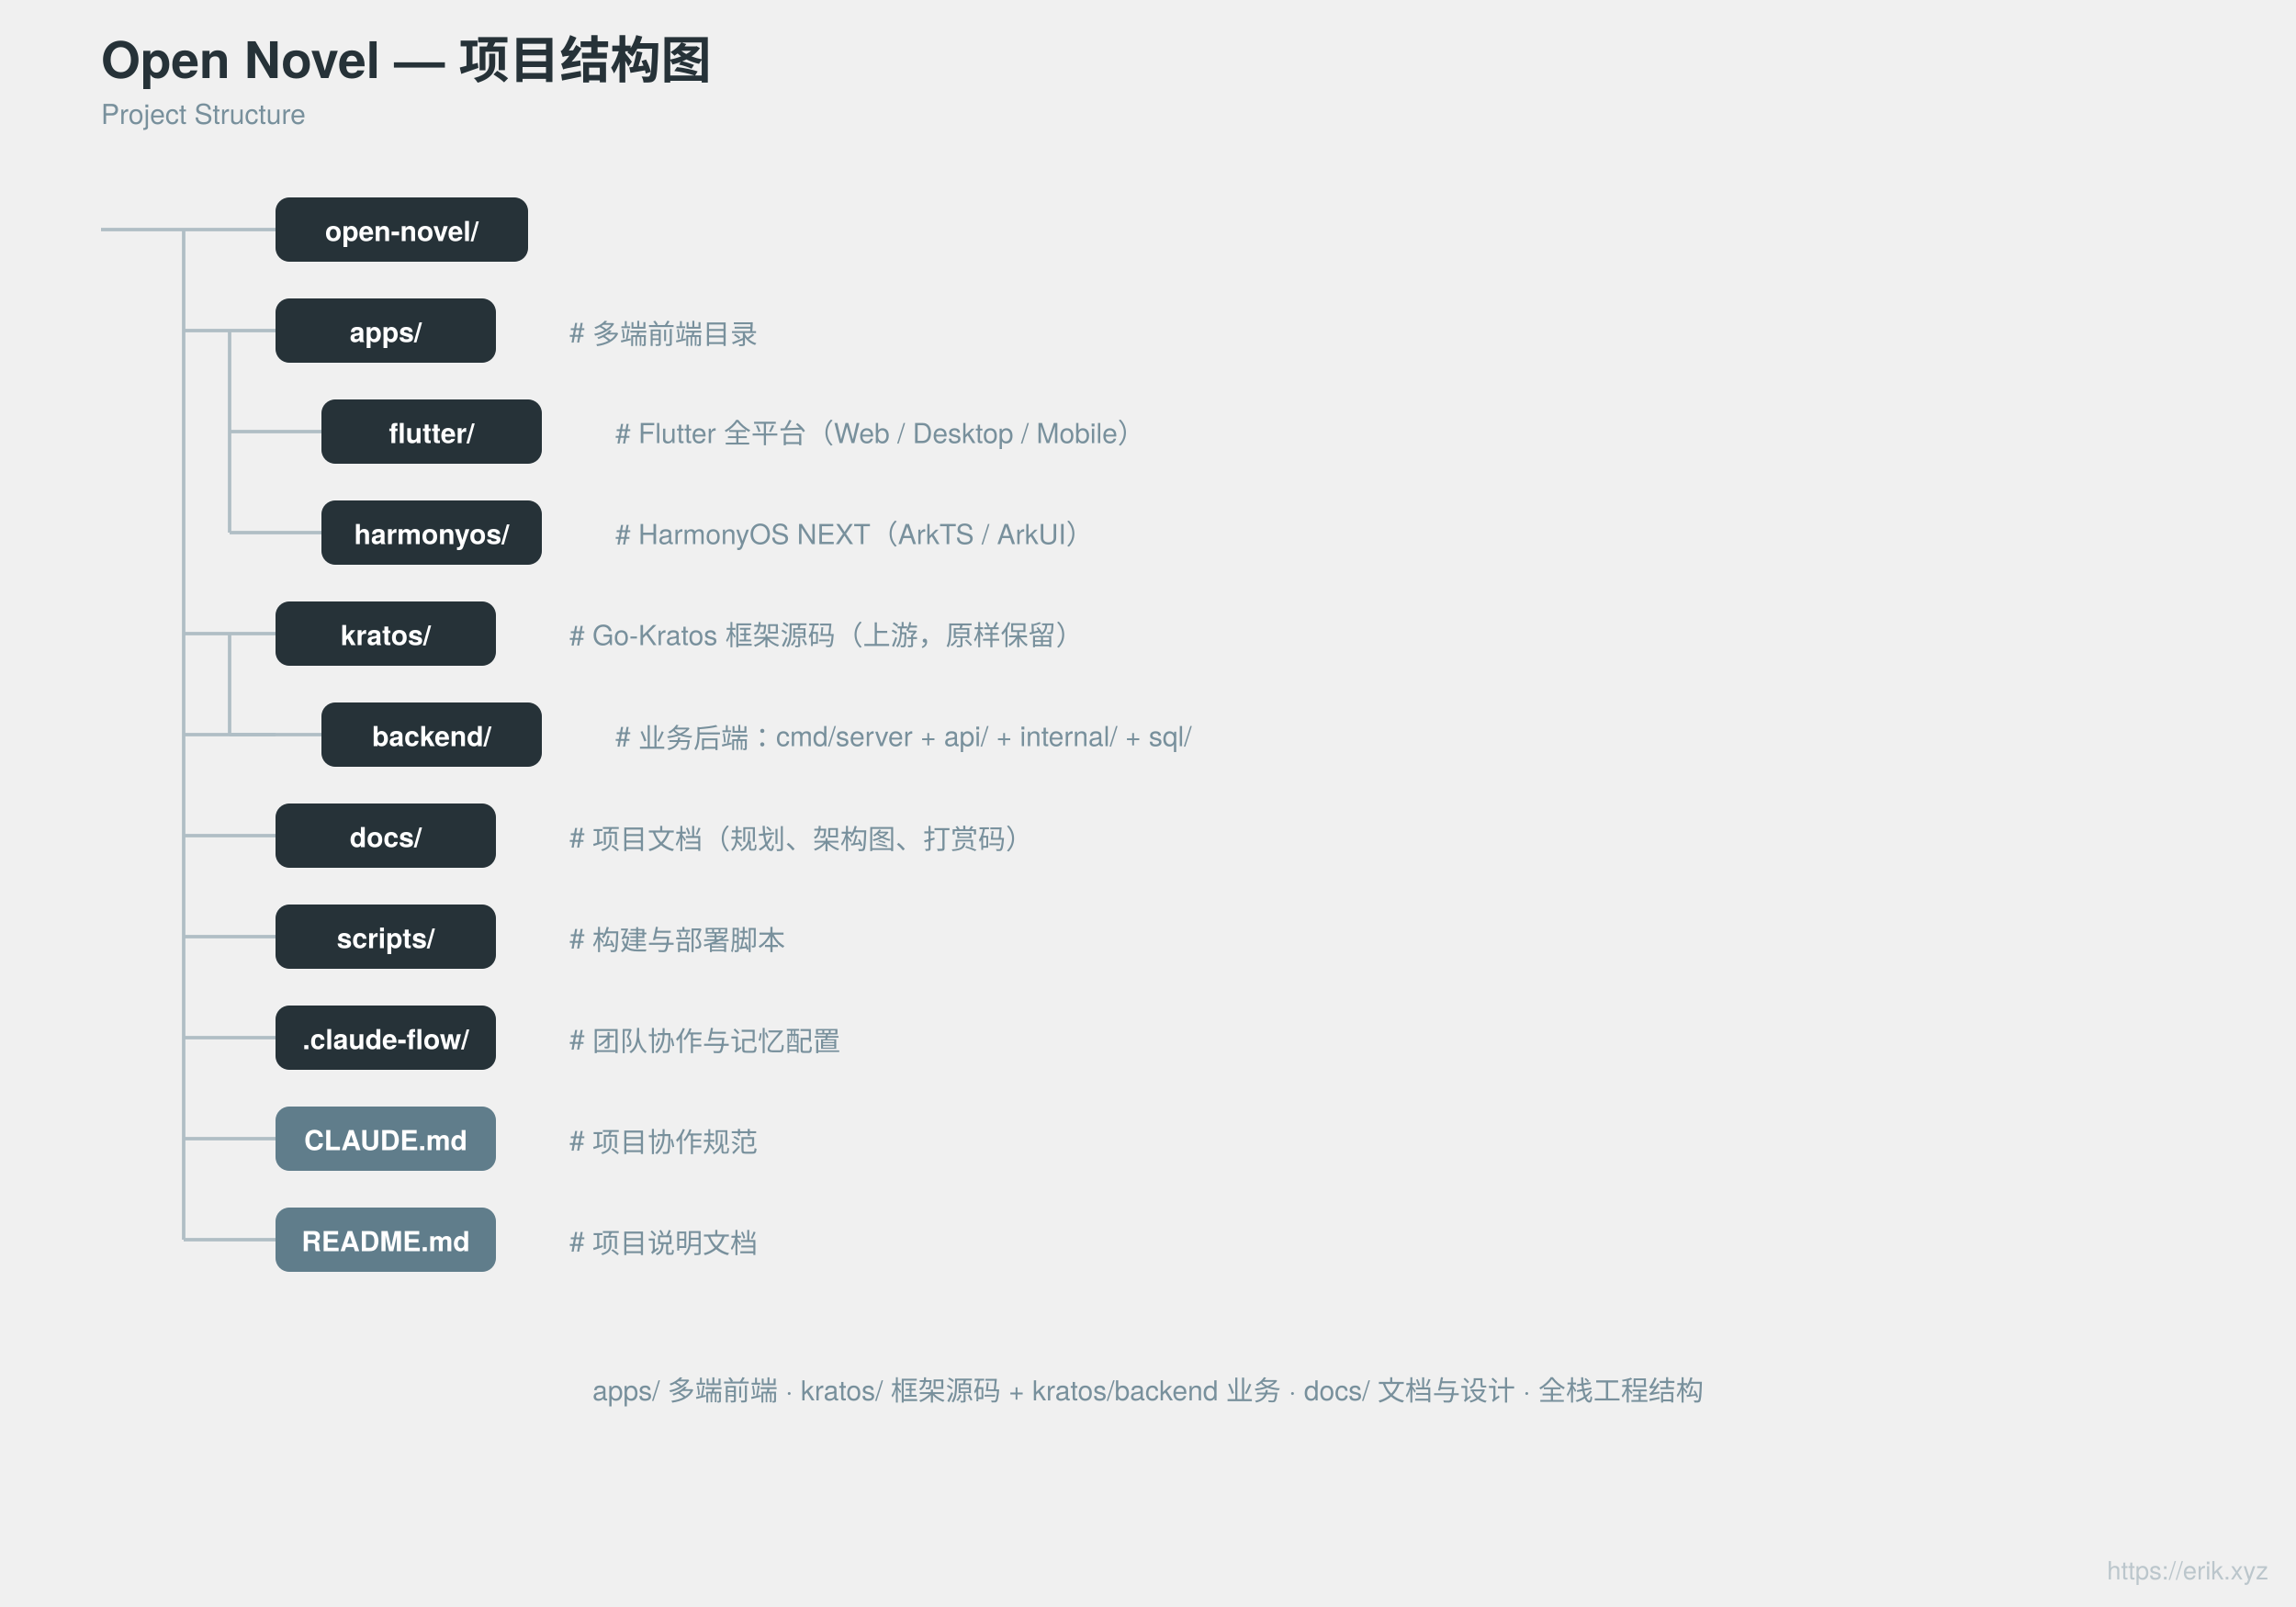
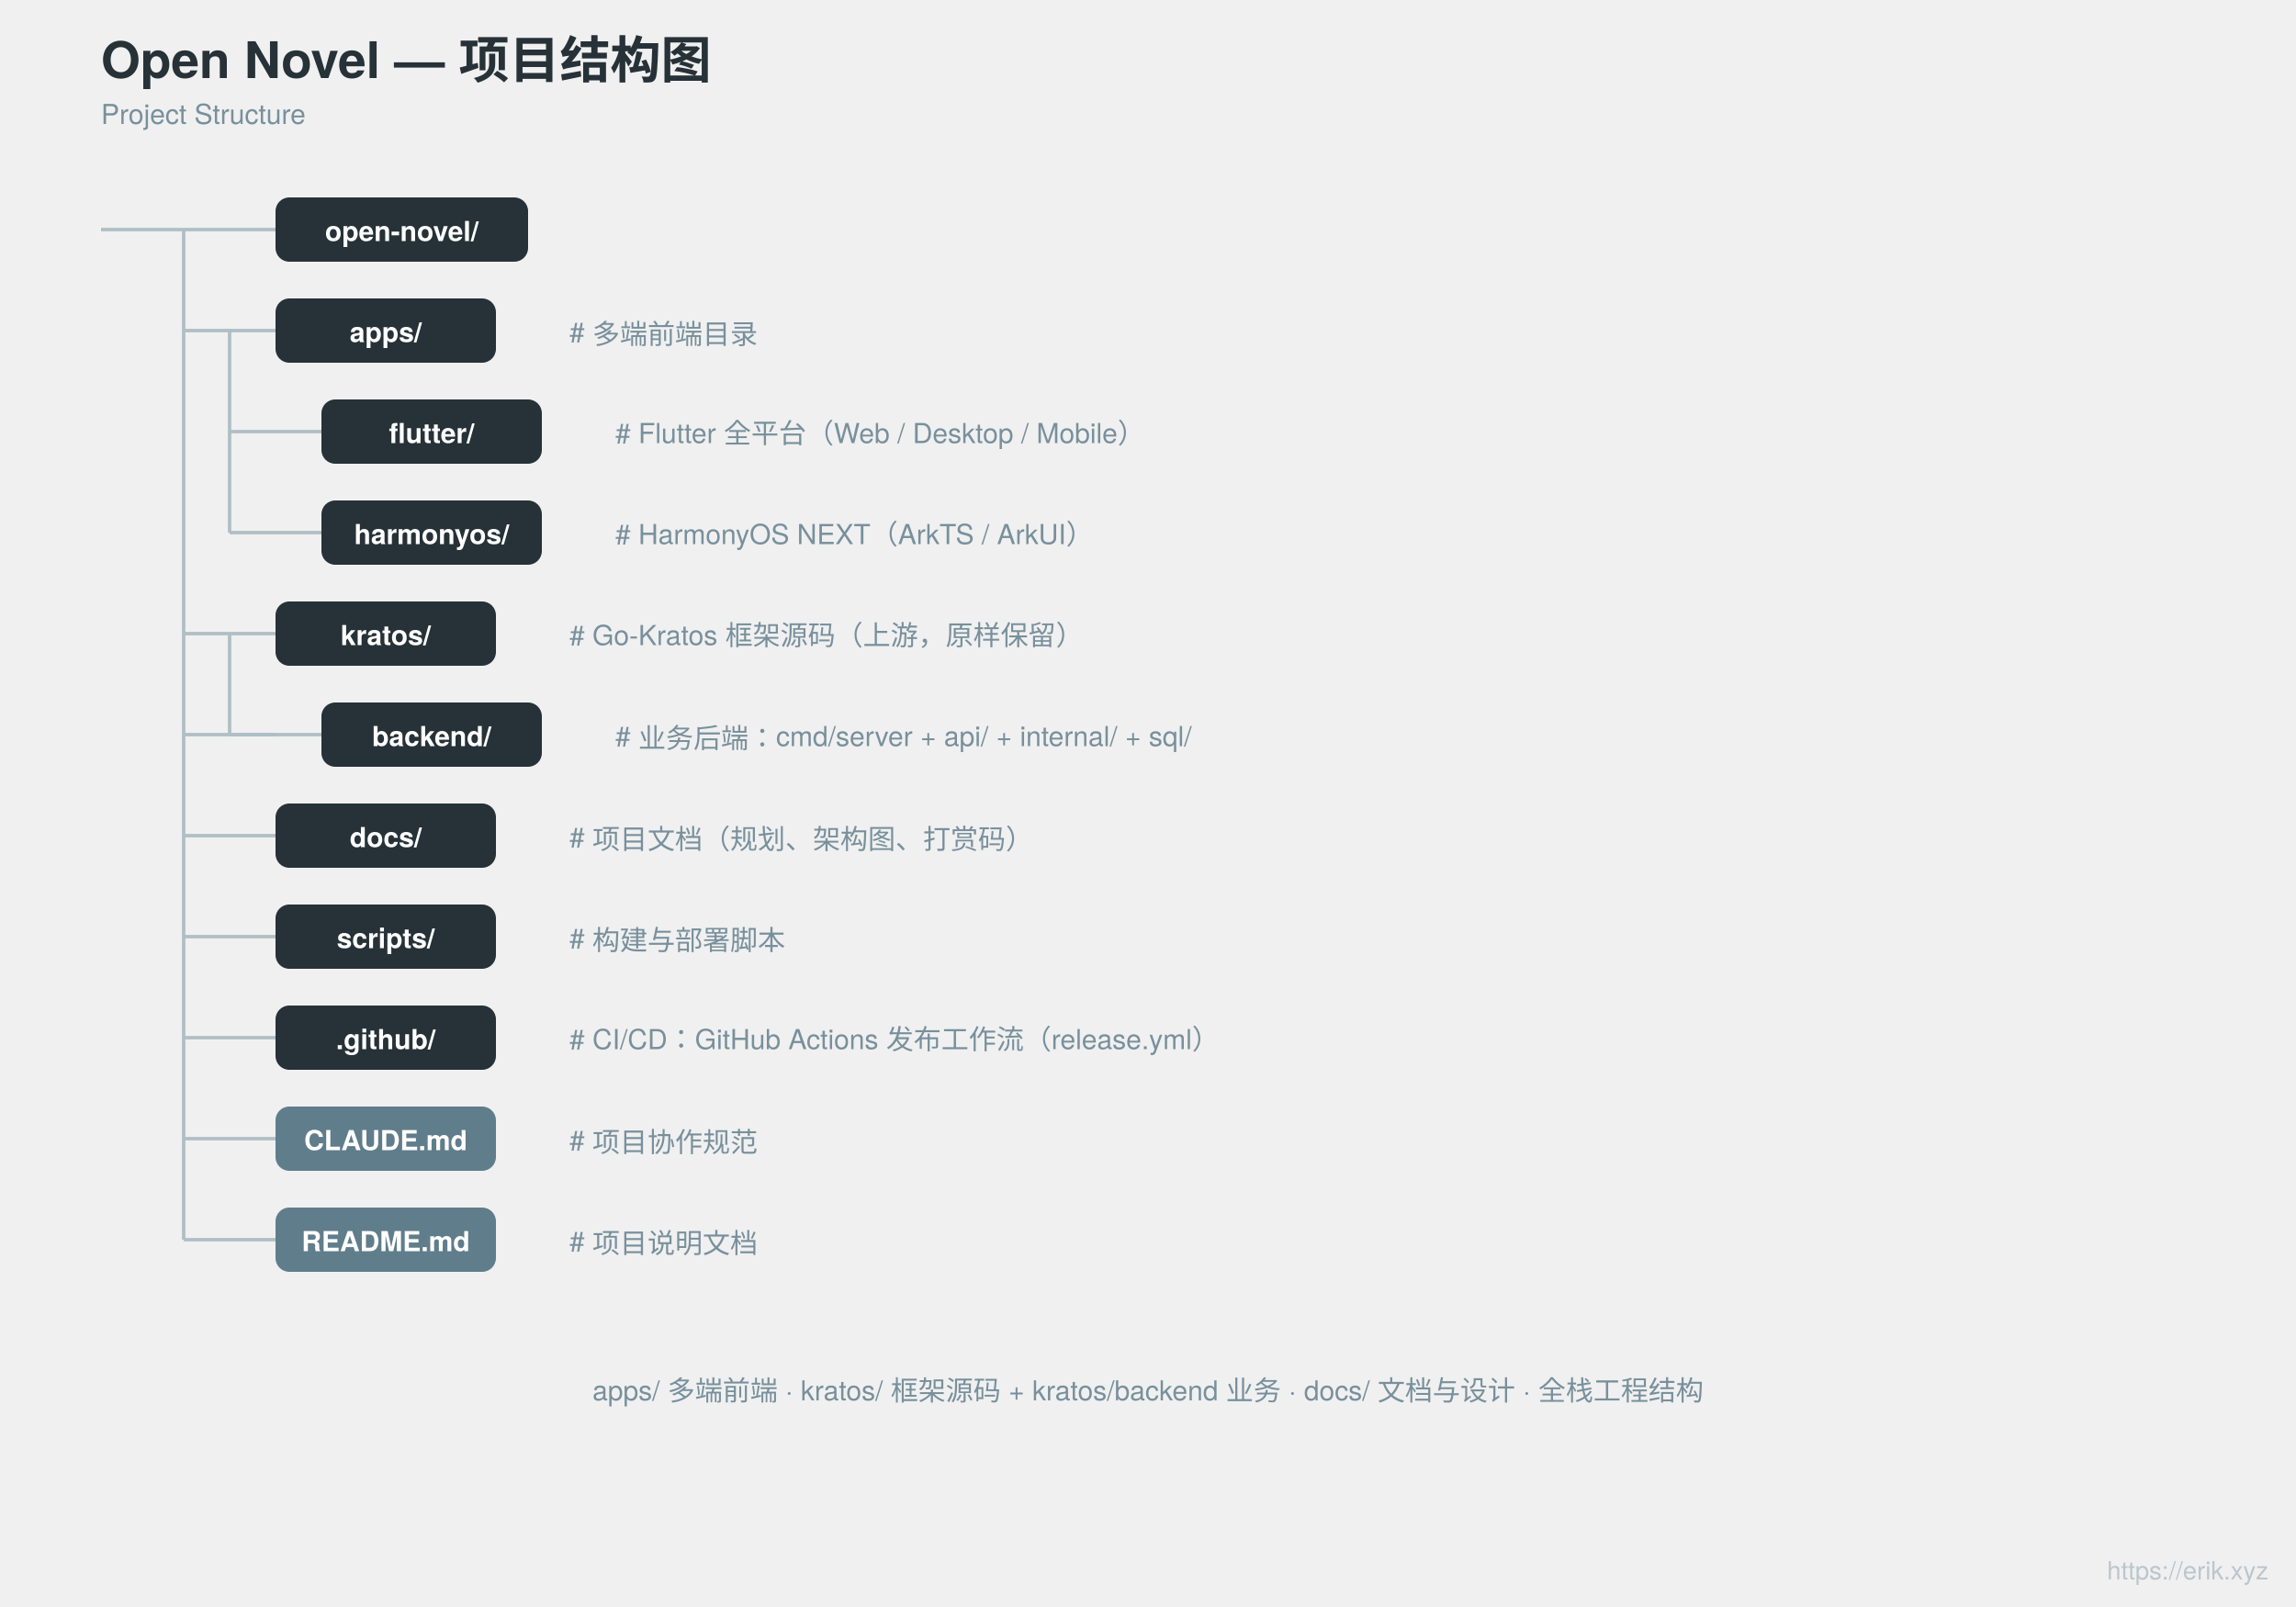
<svg xmlns="http://www.w3.org/2000/svg" width="1000" height="700" viewBox="0 0 1000 700" font-family="'PingFang SC','Microsoft YaHei','Helvetica Neue',sans-serif">
  <text x="44" y="34" font-size="22" font-weight="700" fill="#263238">Open Novel — 项目结构图</text>
  <text x="44" y="54" font-size="12" fill="#78909c">Project Structure</text>
  <g stroke="#b0bec5" stroke-width="1.5">
    <line x1="44" y1="100" x2="120" y2="100" />
    <line x1="80" y1="100" x2="80" y2="540" />
    <line x1="80" y1="144" x2="120" y2="144" />
    <line x1="80" y1="276" x2="120" y2="276" />
    <line x1="80" y1="320" x2="120" y2="320" />
    <line x1="80" y1="364" x2="120" y2="364" />
    <line x1="80" y1="408" x2="120" y2="408" />
    <line x1="80" y1="452" x2="120" y2="452" />
    <line x1="80" y1="496" x2="120" y2="496" />
    <line x1="80" y1="540" x2="120" y2="540" />
    <line x1="100" y1="144" x2="100" y2="232" />
    <line x1="100" y1="188" x2="140" y2="188" />
    <line x1="100" y1="232" x2="140" y2="232" />
    <line x1="100" y1="276" x2="100" y2="320" />
    <line x1="100" y1="320" x2="140" y2="320" />
  </g>
  <rect x="120" y="86" width="110" height="28" rx="6" fill="#263238" />
  <text x="175" y="105" font-size="12" font-weight="700" fill="#ffffff" text-anchor="middle">open-novel/</text>
  <g>
    <rect x="120" y="130" width="96" height="28" rx="6" fill="#263238" />
    <text x="168" y="149" font-size="12" font-weight="700" fill="#ffffff" text-anchor="middle">apps/</text>
    <text x="248" y="149" font-size="12" fill="#78909c"># 多端前端目录</text>
  </g>
  <g>
    <rect x="120" y="262" width="96" height="28" rx="6" fill="#263238" />
    <text x="168" y="281" font-size="12" font-weight="700" fill="#ffffff" text-anchor="middle">kratos/</text>
    <text x="248" y="281" font-size="12" fill="#78909c"># Go-Kratos 框架源码（上游，原样保留）</text>
  </g>
  <g>
    <rect x="120" y="350" width="96" height="28" rx="6" fill="#263238" />
    <text x="168" y="369" font-size="12" font-weight="700" fill="#ffffff" text-anchor="middle">docs/</text>
    <text x="248" y="369" font-size="12" fill="#78909c"># 项目文档（规划、架构图、打赏码）</text>
  </g>
  <g>
    <rect x="120" y="394" width="96" height="28" rx="6" fill="#263238" />
    <text x="168" y="413" font-size="12" font-weight="700" fill="#ffffff" text-anchor="middle">scripts/</text>
    <text x="248" y="413" font-size="12" fill="#78909c"># 构建与部署脚本</text>
  </g>
  <g>
    <rect x="120" y="438" width="96" height="28" rx="6" fill="#263238" />
-     <text x="168" y="457" font-size="12" font-weight="700" fill="#ffffff" text-anchor="middle">.claude-flow/</text>
-     <text x="248" y="457" font-size="12" fill="#78909c"># 团队协作与记忆配置</text>
+     <text x="168" y="457" font-size="12" font-weight="700" fill="#ffffff" text-anchor="middle">.github/</text>
+     <text x="248" y="457" font-size="12" fill="#78909c"># CI/CD：GitHub Actions 发布工作流（release.yml）</text>
  </g>
  <g>
    <rect x="140" y="174" width="96" height="28" rx="6" fill="#263238" />
    <text x="188" y="193" font-size="12" font-weight="700" fill="#ffffff" text-anchor="middle">flutter/</text>
    <text x="268" y="193" font-size="12" fill="#78909c"># Flutter 全平台（Web / Desktop / Mobile）</text>
  </g>
  <g>
    <rect x="140" y="218" width="96" height="28" rx="6" fill="#263238" />
    <text x="188" y="237" font-size="12" font-weight="700" fill="#ffffff" text-anchor="middle">harmonyos/</text>
    <text x="268" y="237" font-size="12" fill="#78909c"># HarmonyOS NEXT（ArkTS / ArkUI）</text>
  </g>
  <g>
    <rect x="140" y="306" width="96" height="28" rx="6" fill="#263238" />
    <text x="188" y="325" font-size="12" font-weight="700" fill="#ffffff" text-anchor="middle">backend/</text>
    <text x="268" y="325" font-size="12" fill="#78909c"># 业务后端：cmd/server + api/ + internal/ + sql/</text>
  </g>
  <g>
    <rect x="120" y="482" width="96" height="28" rx="6" fill="#607d8b" />
    <text x="168" y="501" font-size="12" font-weight="700" fill="#ffffff" text-anchor="middle">CLAUDE.md</text>
    <text x="248" y="501" font-size="12" fill="#78909c"># 项目协作规范</text>
  </g>
  <g>
    <rect x="120" y="526" width="96" height="28" rx="6" fill="#607d8b" />
    <text x="168" y="545" font-size="12" font-weight="700" fill="#ffffff" text-anchor="middle">README.md</text>
    <text x="248" y="545" font-size="12" fill="#78909c"># 项目说明文档</text>
  </g>
  <text x="500" y="610" font-size="12" fill="#78909c" text-anchor="middle">apps/ 多端前端 · kratos/ 框架源码 + kratos/backend 业务 · docs/ 文档与设计 · 全栈工程结构</text>
  <text x="988" y="688" font-size="11" fill="#90a4ae" opacity="0.55" text-anchor="end">https://erik.xyz</text>
</svg>
